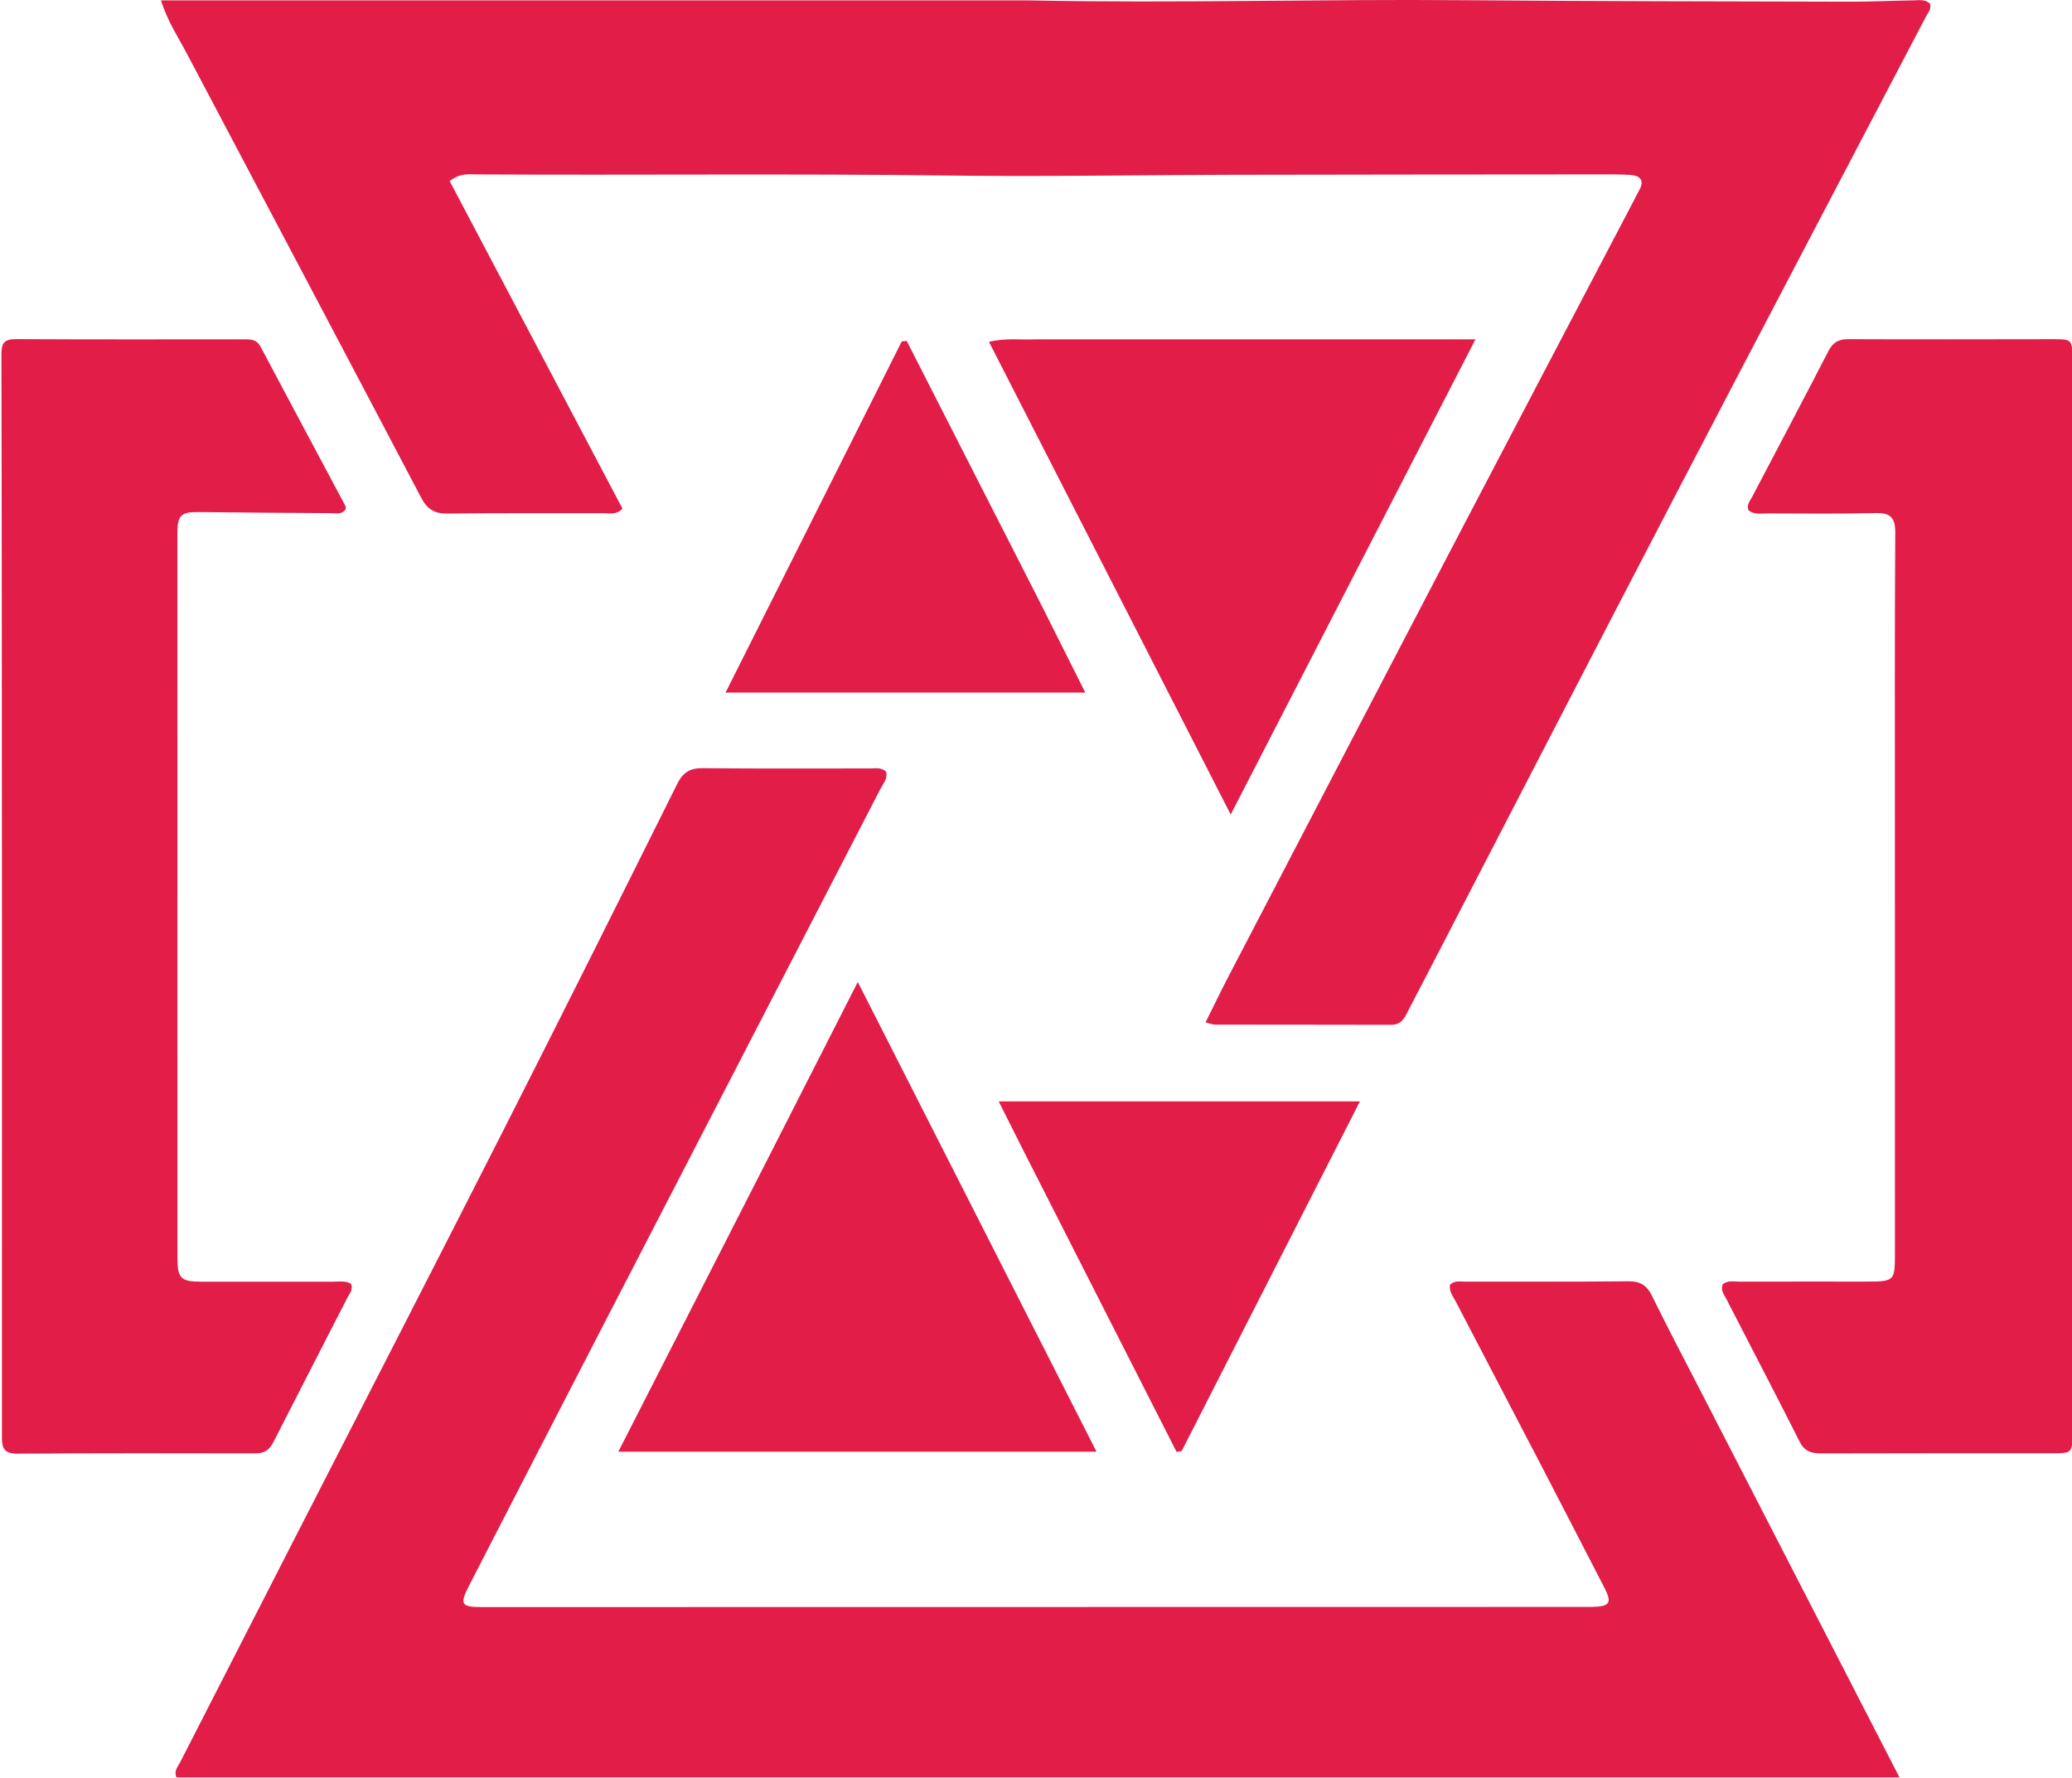
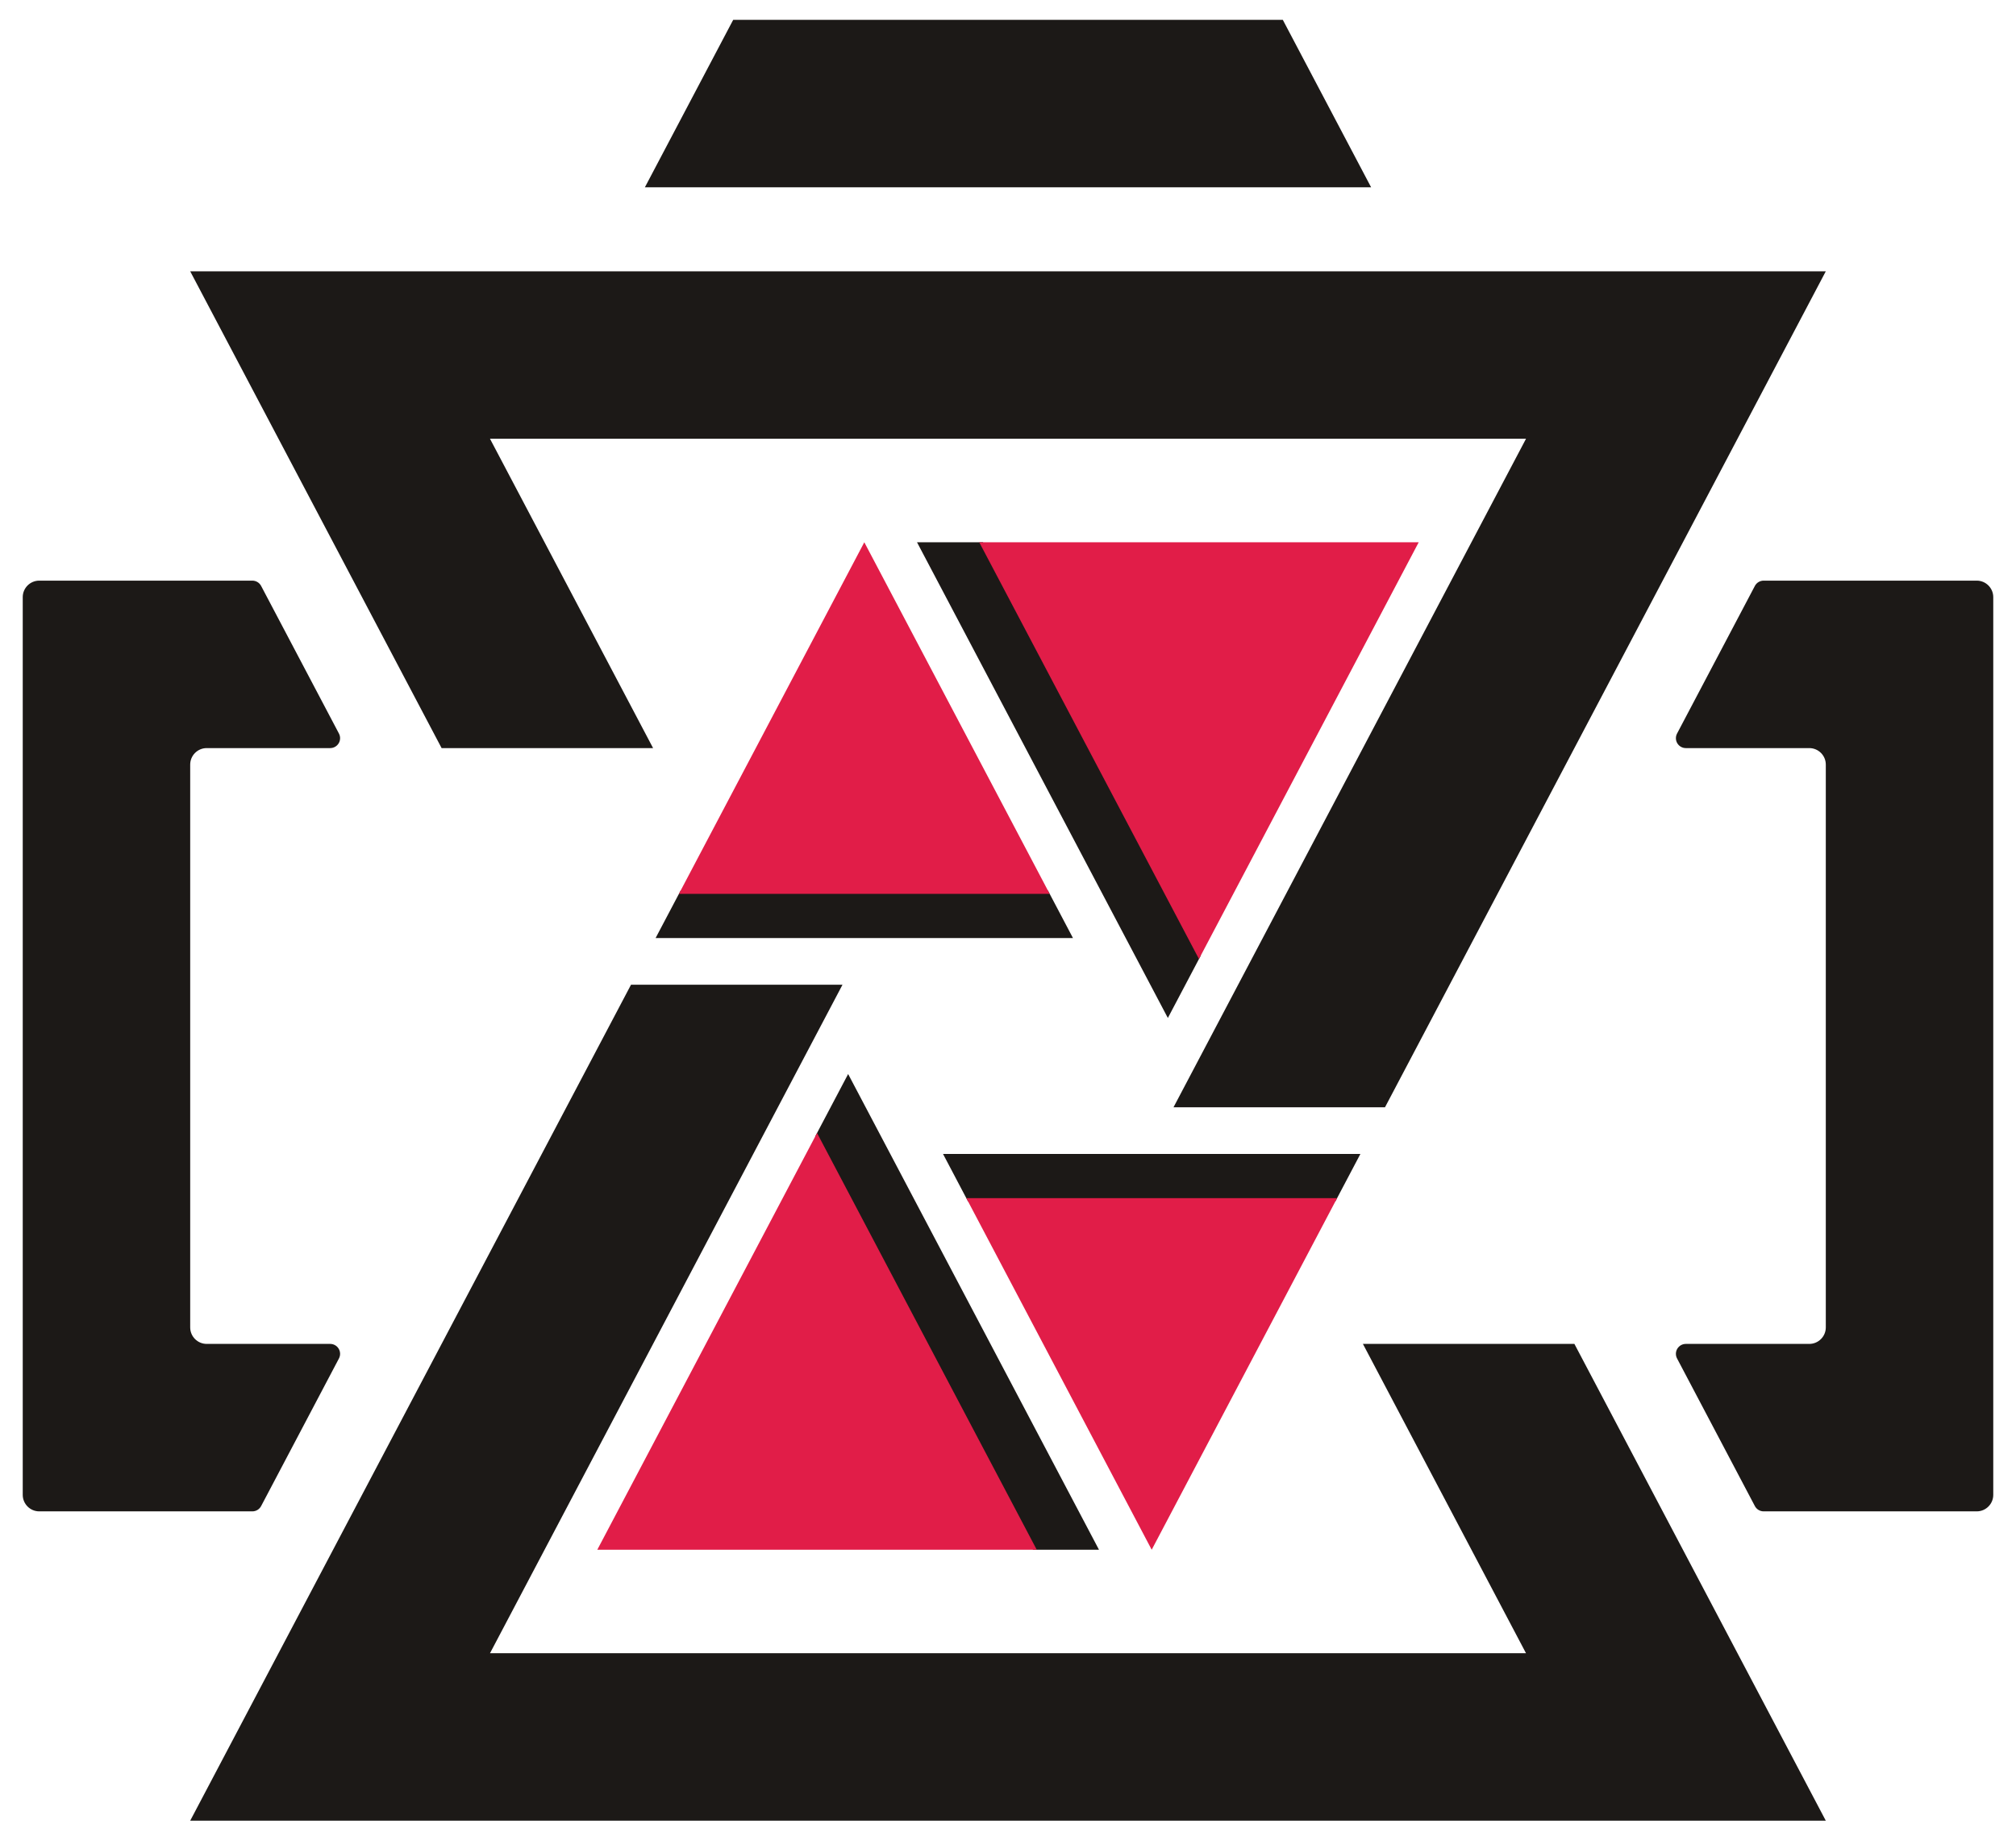
- <svg xmlns="http://www.w3.org/2000/svg" version="1.1" viewBox="166 123 682 585" width="100%" height="100%">
-   <style>
-     path { fill: #e11d48; }
-     @media (prefers-color-scheme: dark) {
-       path { fill: #fb7185; }
-     }
-   </style>
-   <path d="M504.768,123.13 C552.711,124.107 600.198,122.676 647.688,123.067 C689.997,123.415 732.308,123.445 774.618,123.552 C781.612,123.57 788.605,123.223 795.6,123.13 C797.536,123.104 799.629,122.647 801.242,124.204 C801.841,125.969 800.636,127.119 799.969,128.393 C772.385,181.084 744.692,233.718 717.212,286.463 C689.966,338.761 662.934,391.171 635.805,443.531 C633.506,447.968 631.155,452.378 628.893,456.833 C627.839,458.91 626.527,460.287 623.938,460.279 C604.605,460.223 585.272,460.25 565.939,460.216 C565.171,460.215 564.403,459.867 562.816,459.481 C565.333,454.418 567.594,449.678 570.017,445.023 C594.407,398.181 618.789,351.335 643.243,304.527 C663.377,265.989 683.604,227.502 703.789,188.991 C704.33,187.958 704.812,186.891 705.4,185.885 C707.318,182.603 706.236,180.833 702.615,180.575 C699.794,180.374 696.953,180.392 694.122,180.395 C652.965,180.428 611.807,180.443 570.65,180.529 C540.015,180.593 509.374,181.173 478.746,180.774 C426.75,180.097 374.756,180.69 322.763,180.397 C320.14,180.382 317.394,179.937 314.014,182.599 C332.927,218.442 351.948,254.488 370.904,290.413 C368.79,292.539 366.675,291.897 364.772,291.903 C347.606,291.954 330.438,291.812 313.274,292.015 C309.04,292.065 306.64,290.616 304.67,286.87 C279.01,238.059 253.212,189.321 227.464,140.556 C224.623,135.176 221.183,130.073 218.971,123.127 C314.559,123.127 409.436,123.127 504.768,123.13 Z" />
-   <path d="M726.953,583.127 C748.357,624.683 769.58,665.918 791.22,707.963 C601.317,707.963 412.657,707.963 224.113,707.963 C223.134,705.796 224.512,704.509 225.236,703.092 C238.275,677.581 251.337,652.083 264.391,626.58 C286.928,582.547 309.572,538.569 331.964,494.462 C351.116,456.738 370.028,418.891 388.893,381.022 C390.794,377.205 393.083,375.759 397.36,375.808 C415.687,376.022 434.018,375.882 452.347,375.906 C454.122,375.908 456.031,375.451 457.668,376.945 C458.262,379.282 456.637,380.996 455.693,382.826 C425.665,440.987 395.581,499.119 365.532,557.269 C350.469,586.419 335.438,615.585 320.433,644.764 C317.208,651.035 317.75,651.906 324.65,651.905 C445.792,651.896 566.933,651.874 688.074,651.855 C688.741,651.854 689.407,651.856 690.074,651.84 C695.986,651.706 696.676,650.539 694,645.37 C687.264,632.354 680.583,619.309 673.821,606.306 C664.292,587.982 654.699,569.69 645.171,551.365 C644.279,549.65 642.909,548.04 643.268,545.838 C644.797,544.301 646.727,544.816 648.474,544.812 C666.304,544.763 684.134,544.865 701.962,544.691 C705.824,544.654 708.019,545.944 709.735,549.434 C715.244,560.641 721.069,571.693 726.953,583.127 Z" />
-   <path d="M166.638,412 C166.605,354.187 166.606,296.875 166.469,239.562 C166.461,235.885 167.447,234.593 171.222,234.613 C196.379,234.743 221.537,234.69 246.695,234.679 C248.766,234.678 250.56,234.839 251.724,237.034 C261.006,254.54 270.366,272.005 279.685,289.492 C279.827,289.759 279.756,290.139 279.791,290.538 C278.581,292.464 276.57,291.885 274.857,291.876 C260.367,291.808 245.877,291.688 231.388,291.521 C225.635,291.454 224.384,292.553 224.383,298.481 C224.373,377.953 224.376,457.425 224.403,536.897 C224.405,543.706 225.505,544.798 232.178,544.813 C246.673,544.846 261.168,544.788 275.662,544.815 C277.619,544.819 279.661,544.416 281.513,545.498 C282.37,547.377 281.043,548.721 280.327,550.122 C272.222,565.99 264.03,581.813 255.946,597.691 C254.661,600.215 252.97,601.324 250.073,601.318 C223.916,601.262 197.758,601.226 171.602,601.413 C166.451,601.45 166.63,598.48 166.632,594.935 C166.663,543.453 166.651,491.972 166.648,440.49 C166.647,431.16 166.643,421.83 166.638,412 Z" />
-   <path d="M789.706,391 C789.713,359.833 789.614,329.166 789.83,298.501 C789.866,293.482 788.396,291.726 783.346,291.85 C771.52,292.14 759.682,292.005 747.849,291.973 C745.742,291.968 743.501,292.455 741.548,290.986 C740.767,289.133 742.061,287.793 742.788,286.403 C751.12,270.455 759.579,254.573 767.808,238.572 C769.33,235.613 771.175,234.611 774.428,234.626 C796.761,234.73 819.094,234.653 841.427,234.634 C848.057,234.629 848.102,234.628 848.103,241.3 C848.115,337.466 848.113,433.632 848.116,529.799 C848.117,551.465 848.127,573.132 848.118,594.798 C848.116,601.124 847.959,601.272 841.715,601.274 C816.382,601.285 791.048,601.256 765.715,601.332 C762.489,601.342 760.071,600.863 758.4,597.553 C750.443,581.79 742.251,566.145 734.19,550.434 C733.461,549.014 732.281,547.617 733.008,545.712 C734.693,544.245 736.783,544.812 738.703,544.804 C752.369,544.751 766.035,544.78 779.702,544.781 C789.717,544.782 789.723,544.781 789.722,534.999 C789.718,487.166 789.712,439.333 789.706,391 Z" />
-   <path d="M507.008,234.683 C555.086,234.683 602.666,234.683 651.649,234.683 C624.667,287.061 598.281,338.279 571.086,391.069 C544.175,338.453 517.975,287.228 491.517,235.499 C497.27,234.133 501.92,234.924 507.008,234.683 Z" />
-   <path d="M419.265,503.302 C428.841,484.497 438.241,466.021 448.338,446.176 C474.829,498.291 500.623,549.036 526.917,600.764 C474.082,600.764 422.512,600.764 369.524,600.764 C386.341,567.808 402.715,535.719 419.265,503.302 Z" />
-   <path d="M503.33,502.6 C500.486,496.98 497.827,491.68 494.721,485.487 C534.647,485.487 573.456,485.487 613.617,485.487 C593.819,524.322 574.388,562.436 554.956,600.551 C554.397,600.65 553.837,600.749 553.278,600.848 C536.69,568.205 520.103,535.562 503.33,502.6 Z" />
-   <path d="M508.495,321.571 C513.398,331.33 518.126,340.761 523.223,350.928 C483.527,350.928 444.976,350.928 404.829,350.928 C424.464,311.793 443.643,273.567 462.822,235.341 C463.362,235.295 463.902,235.249 464.442,235.204 C479.068,263.883 493.695,292.563 508.495,321.571 Z" />
+ <svg xmlns="http://www.w3.org/2000/svg" viewBox="320 51 610 557">
+   <style>.ink{fill:#1c1917}.accent{fill:#e11d48}@media(prefers-color-scheme:dark){.ink{fill:#fafaf9}.accent{fill:#fb7185}}</style>
+   <g class="ink">
+     <path d="M377.55 133.09L872.45 133.09L739.07 386.04L675.08 386.04L781.74 183.76L468.26 183.76L517.61 277.36L453.62 277.36Z" />
+     <path d="M510.93 348.96L574.92 348.96L468.26 551.24L781.74 551.24L732.39 457.64L796.38 457.64L872.45 601.91L377.55 601.91Z" />
+     <path d="M637.09 320.47L644.66 334.84L518.37 334.84L525.95 320.47Z" />
+     <path d="M597.47 215.08L617.43 215.08L683.35 340.1L673.37 359.02Z" />
+     <path d="M576.63 375.98L652.53 519.92L632.57 519.92L566.65 394.9Z" />
+     <path d="M612.91 414.53L605.34 400.16L731.63 400.16L724.05 414.53Z" />
+     <path d="M326.88 231.69A5 5 0 0 1 331.88 226.69L396.35 226.69A3 3 0 0 1 399.01 228.29L422.56 272.96A3 3 0 0 1 419.91 277.36L382.55 277.36A5 5 0 0 0 377.55 282.36L377.55 452.64A5 5 0 0 0 382.55 457.64L419.91 457.64A3 3 0 0 1 422.56 462.04L399.01 506.71A3 3 0 0 1 396.35 508.31L331.88 508.31A5 5 0 0 1 326.88 503.31Z" />
+     <path d="M923.12 503.31A5 5 0 0 1 918.12 508.31L853.65 508.31A3 3 0 0 1 850.99 506.71L827.44 462.04A3 3 0 0 1 830.09 457.64L867.45 457.64A5 5 0 0 0 872.45 452.64L872.45 282.36A5 5 0 0 0 867.45 277.36L830.09 277.36A3 3 0 0 1 827.44 272.96L850.99 228.29A3 3 0 0 1 853.65 226.69L918.12 226.69A5 5 0 0 1 923.12 231.69Z" />
+     <path d="M541.85 57L708.15 57L734.87 107.67L515.13 107.67Z" />
+   </g>
+   <g class="accent">
+     <path d="M581.52 215.08L637.61 321.47L525.42 321.47Z" />
+     <path d="M616.3 215.08L749.27 215.08L682.78 341.17Z" />
+     <path d="M567.22 393.83L633.7 519.92L500.73 519.92Z" />
+     <path d="M612.39 413.53L724.58 413.53L668.48 519.92Z" />
+   </g>
</svg>
